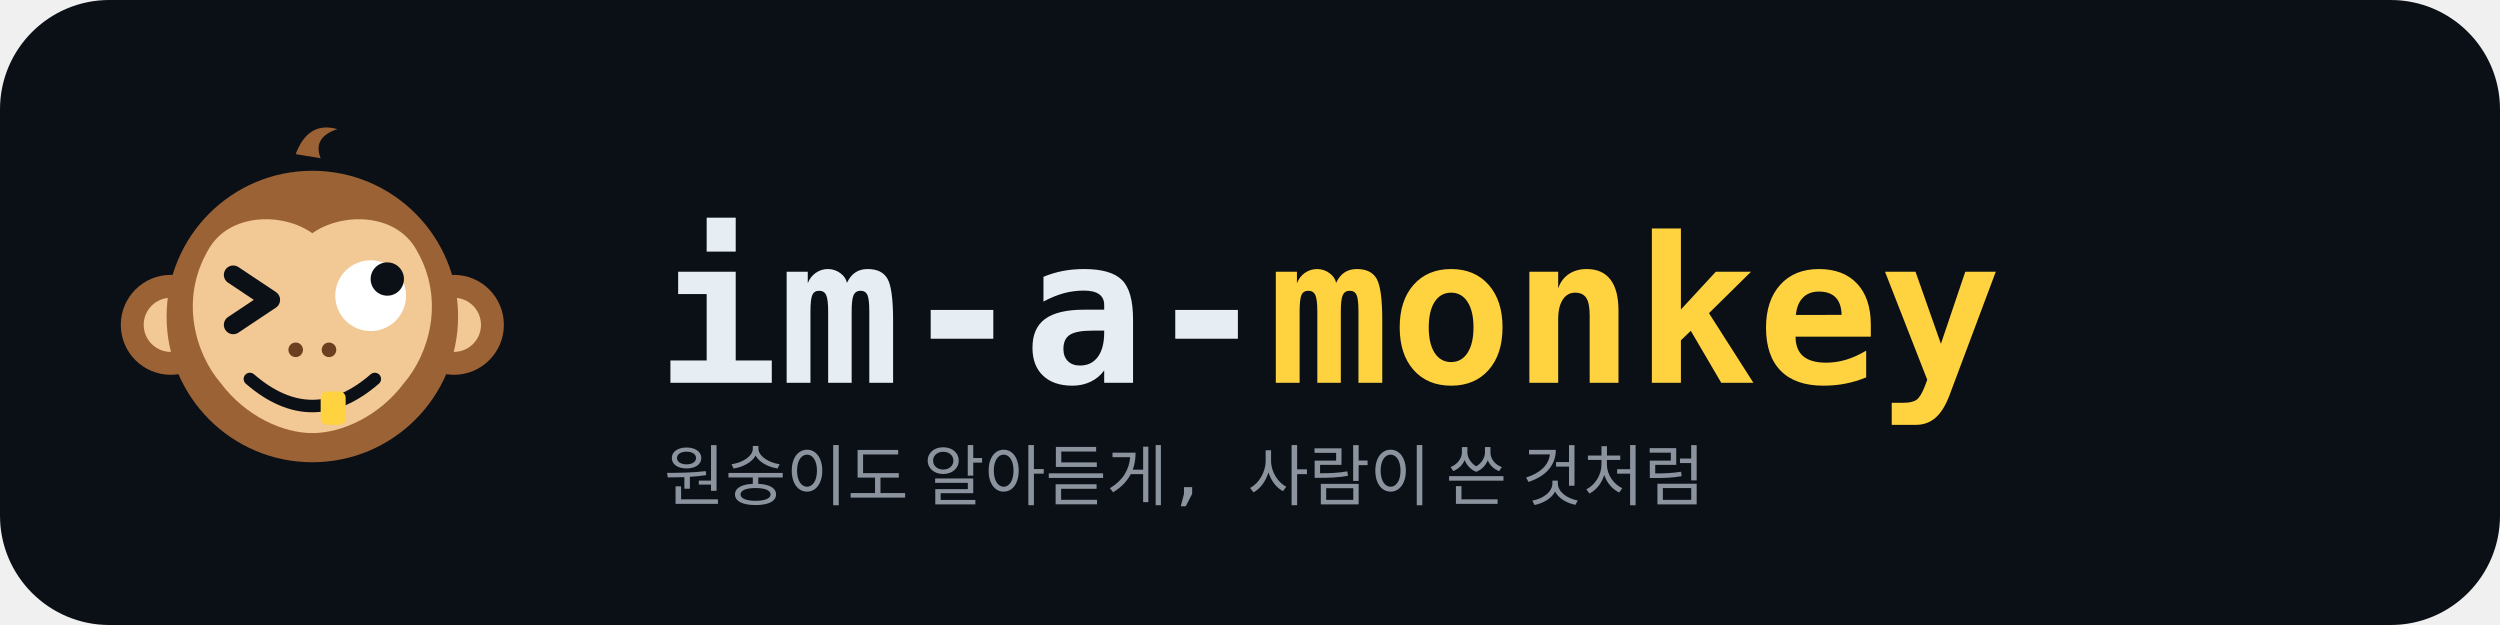
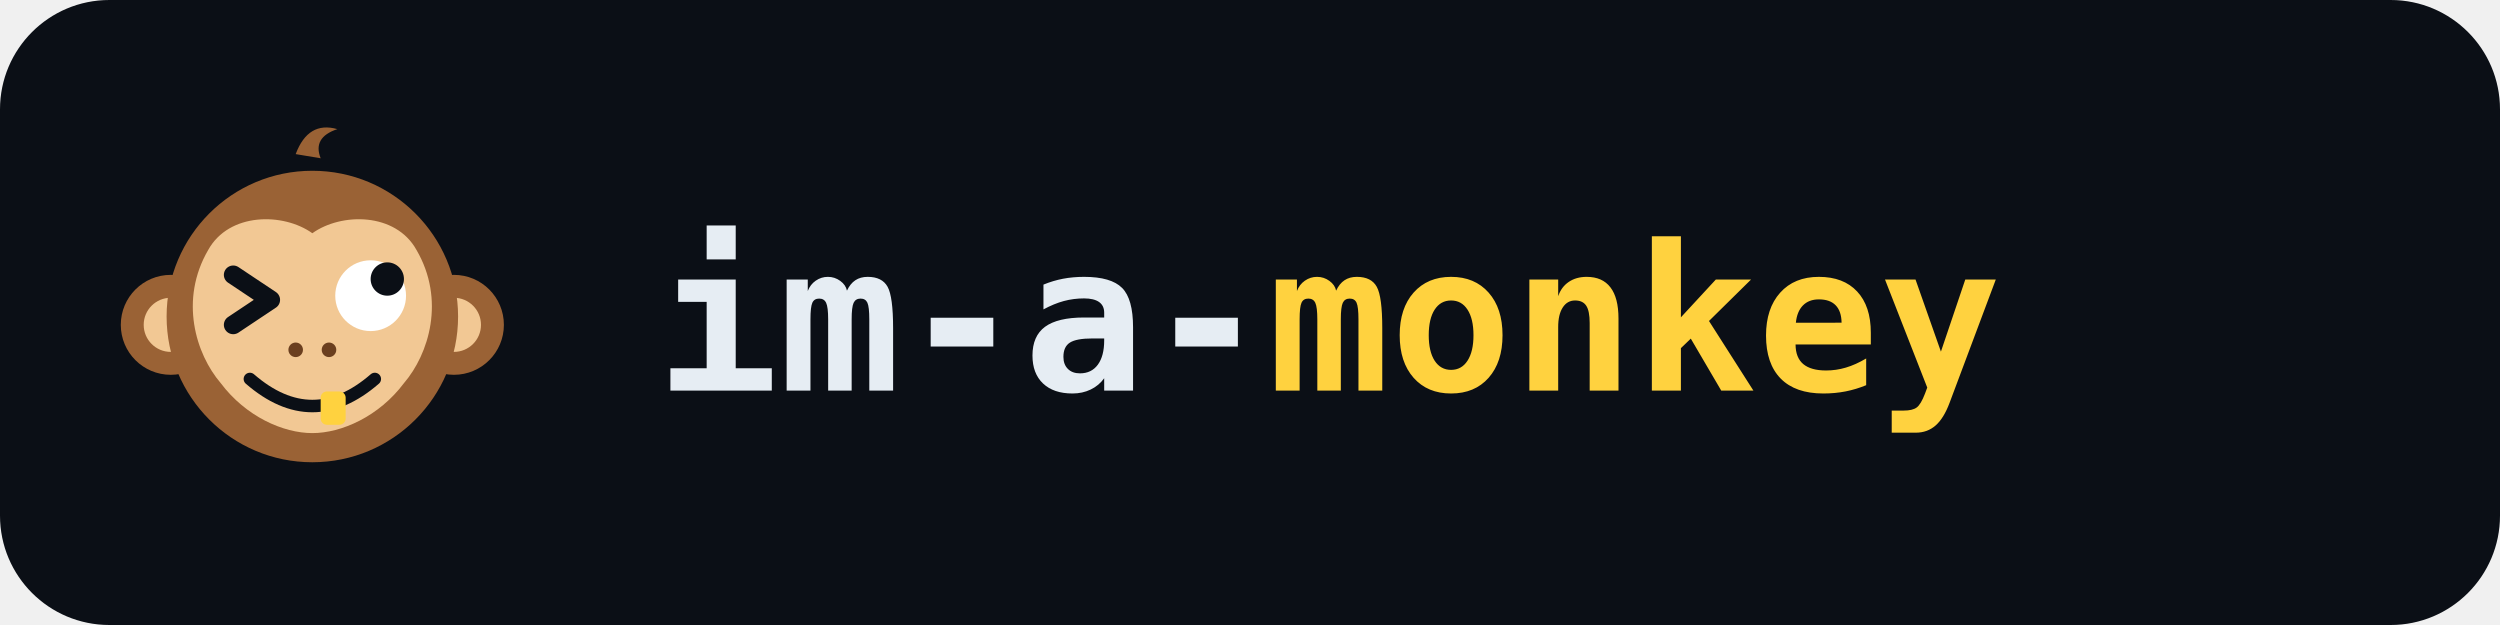
<svg xmlns="http://www.w3.org/2000/svg" viewBox="0 0 640 160" role="img" aria-label="im-a-monkey">
  <rect x="0" y="0" width="640" height="160" rx="28" fill="#0b0f16" />
  <g transform="translate(16 16) scale(.533)">
    <circle cx="52" cy="126" r="24" fill="#9a6235" />
    <circle cx="188" cy="126" r="24" fill="#9a6235" />
    <circle cx="52" cy="126" r="13" fill="#f2c894" />
    <circle cx="188" cy="126" r="13" fill="#f2c894" />
    <path d="M112 44 q6 -16 20 -12 q-12 4 -8 14z" fill="#9a6235" />
    <circle cx="120" cy="122" r="70" fill="#9a6235" />
    <path d="M120 82 c-14 -10 -40 -10 -50 8 c-14 24 -6 50 6 64 c12 16 30 24 44 24 s32 -8 44 -24 c12 -14 20 -40 6 -64 c-10 -18 -36 -18 -50 -8z" fill="#f2c894" />
    <path d="M82 102 l18 12 l-18 12" fill="none" stroke="#0b0f16" stroke-width="9" stroke-linecap="round" stroke-linejoin="round" />
    <circle cx="148" cy="112" r="17" fill="#fff" />
    <circle cx="156" cy="104" r="8" fill="#0b0f16" />
    <circle cx="112" cy="138" r="3.5" fill="#6b3f1f" />
    <circle cx="128" cy="138" r="3.5" fill="#6b3f1f" />
    <path d="M90 152 q30 26 60 0" fill="none" stroke="#0b0f16" stroke-width="6" stroke-linecap="round" />
    <rect x="124" y="158" width="12" height="16" rx="3" fill="#ffd23f" />
  </g>
-   <text x="168" y="98" font-family="ui-monospace, SFMono-Regular, Menlo, Consolas, monospace" font-size="52" font-weight="700" fill="#e6edf3">im-a-<tspan fill="#ffd23f">monkey</tspan>
+   <text x="168" y="100" font-family="ui-monospace, SFMono-Regular, Menlo, Consolas, monospace" font-size="52" font-weight="700" fill="#e6edf3">im-a-<tspan fill="#ffd23f">monkey</tspan>
  </text>
-   <text x="170" y="128" font-family="ui-monospace, SFMono-Regular, Menlo, Consolas, monospace" font-size="17" fill="#8b949e">원숭이도 알아듣게, 사람이 쓴 것처럼</text>
</svg>
